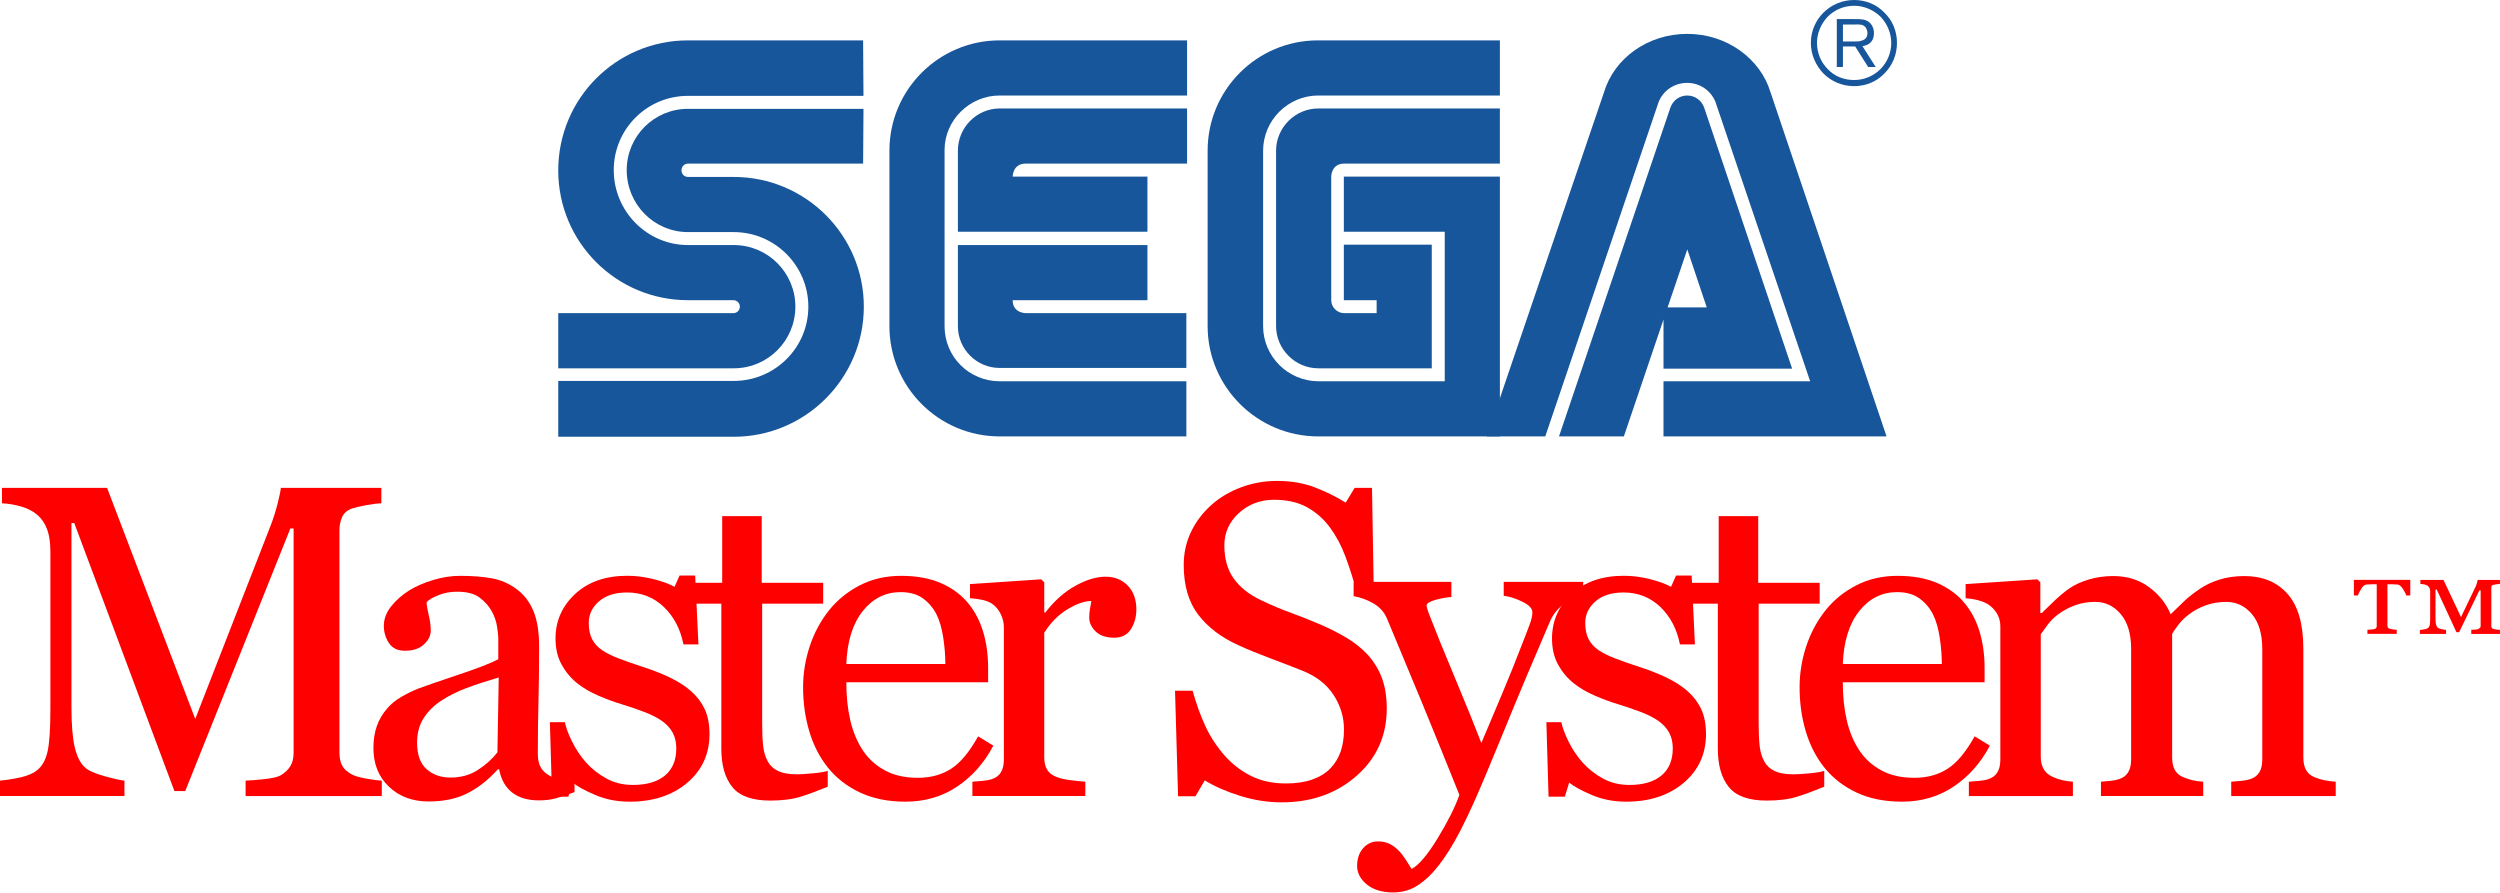
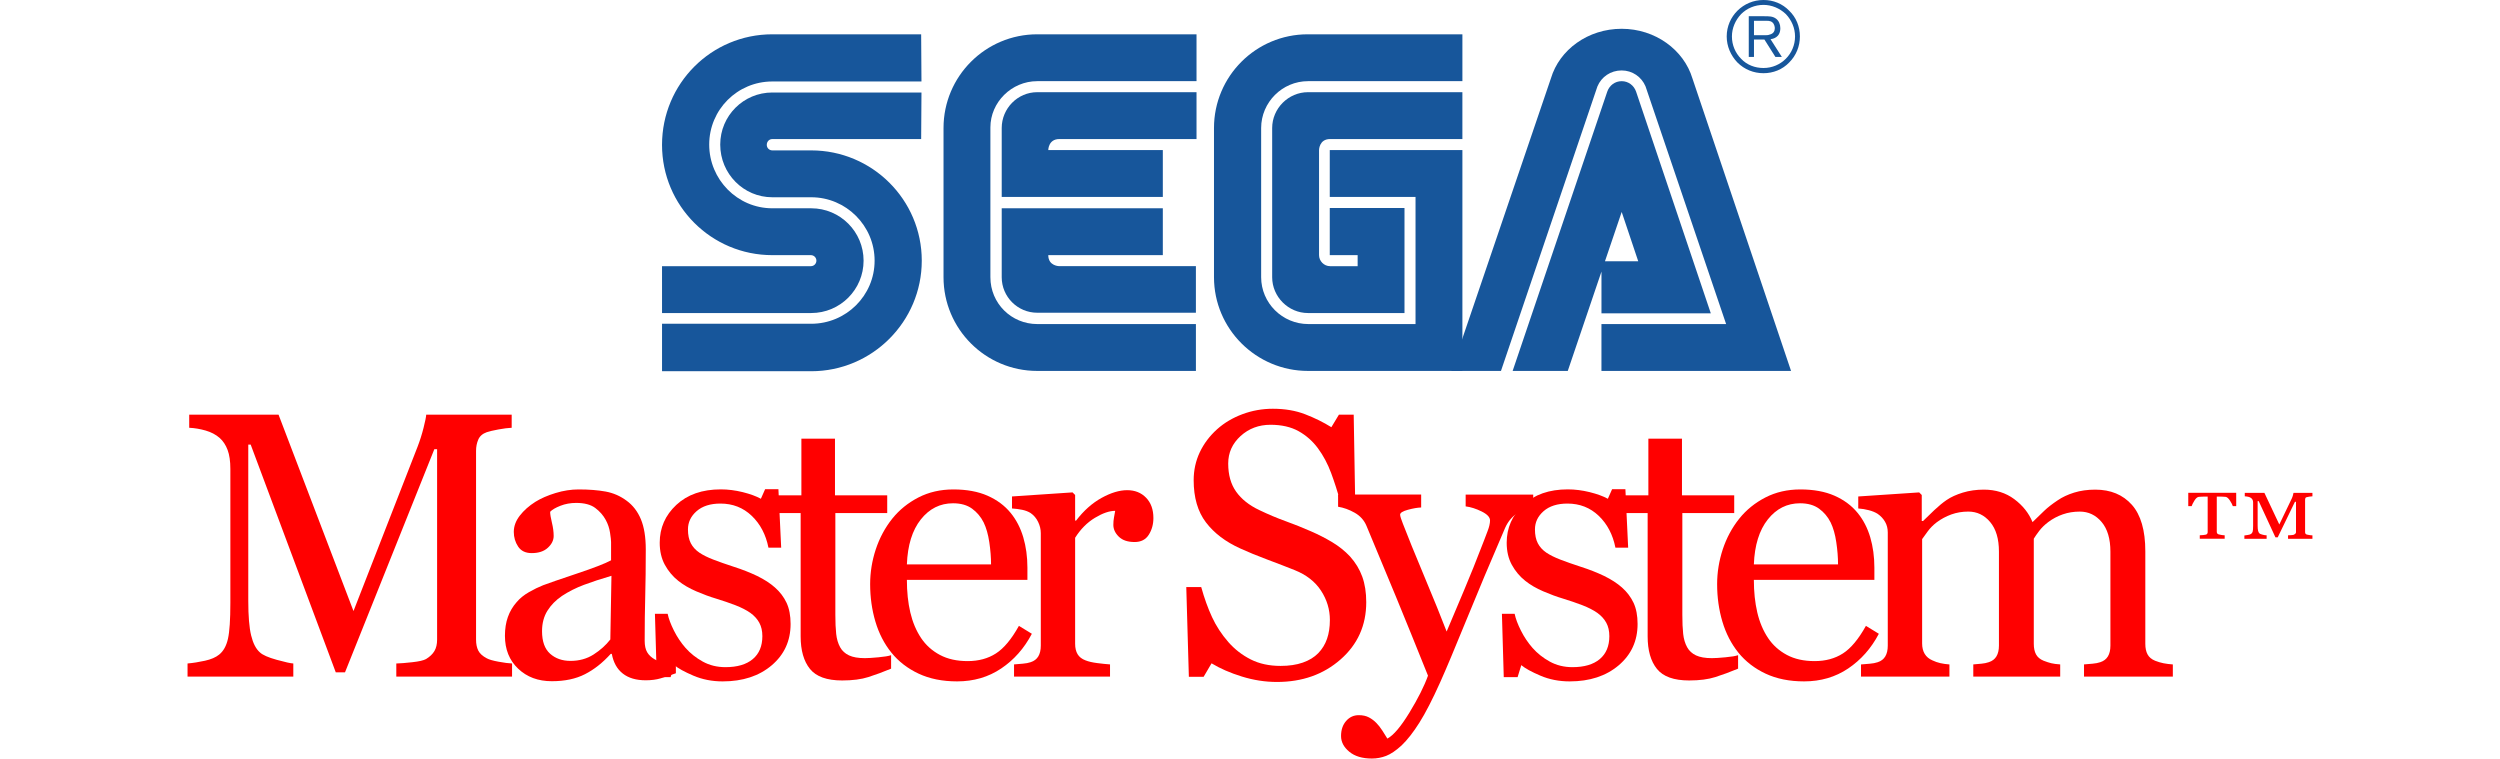
- <svg xmlns="http://www.w3.org/2000/svg" version="1.1" id="Ebene_1" x="0px" y="0px" width="566.929px" height="202.382px" viewBox="0 -0.002 566.929 202.382" enable-background="new 0 -0.002 566.929 202.382" xml:space="preserve">
+ <svg xmlns="http://www.w3.org/2000/svg" version="1.1" id="Ebene_1" x="0px" y="0px" width="667px" height="202.382px" viewBox="-50.036 0 667 202.382" enable-background="new -50.036 0 667 202.382" xml:space="preserve">
  <g>
    <path fill="#17569B" d="M126.595,99.044h39.796c16.265,0,29.501-13.238,29.501-29.5c0-16.261-13.236-29.42-29.501-29.42h-10.376   c-0.817,0-1.474-0.652-1.474-1.471c0-0.898,0.654-1.551,1.474-1.551h39.716l0.082-12.423h-39.798   c-7.683,0-13.894,6.212-13.894,13.894c0,7.764,6.209,14.056,13.894,14.056h10.376c9.316,0,16.918,7.602,16.918,16.917   c0,9.317-7.602,16.834-16.918,16.834h-39.796V99.044L126.595,99.044z" />
    <path fill="#17569B" d="M126.595,83.518h39.796c7.765,0,13.977-6.292,13.977-13.974s-6.211-13.974-13.977-13.974h-10.376   c-9.315,0-16.835-7.682-16.835-16.998c0-9.317,7.521-16.834,16.835-16.834h39.796l-0.082-12.585h-39.718   c-16.261,0-29.418,13.156-29.418,29.5c0,16.262,13.156,29.42,29.418,29.42h10.297c0.816,0,1.472,0.654,1.472,1.471   s-0.655,1.471-1.472,1.471h-39.716L126.595,83.518L126.595,83.518z" />
    <path fill="#17569B" d="M226.701,86.459c-6.862,0-12.5-5.475-12.5-12.503V33.994c0-6.7,5.639-12.339,12.5-12.339h42.495V9.153   h-42.495c-13.809,0-25.005,11.196-25.005,25.007v39.796c0,13.812,11.194,25.008,25.005,25.008h42.333V86.461L226.701,86.459   L226.701,86.459z" />
    <path fill="#17569B" d="M217.222,34.158c0-5.23,4.249-9.562,9.479-9.562h42.495V37.1h-36.609c-2.944,0-2.944,2.94-2.944,2.94   h30.563v12.504h-42.984V34.158L217.222,34.158z" />
    <path fill="#17569B" d="M226.701,83.438c-5.229,0-9.479-4.25-9.479-9.48v-18.39h42.983V68.07h-30.562   c0,2.942,2.941,2.942,2.941,2.942h36.447v12.423L226.701,83.438L226.701,83.438z" />
    <path fill="#17569B" d="M299.024,86.459c-6.946,0-12.586-5.64-12.586-12.503V34.16c0-6.866,5.642-12.505,12.506-12.505h41.188   V9.153h-41.271c-13.811,0-25.005,11.196-25.005,25.007v39.796c0,13.812,11.274,25.008,25.088,25.008h41.188v-58.92h-35.387v12.502   h22.883V86.46L299.024,86.459L299.024,86.459z" />
-     <path fill="#17569B" d="M289.378,73.956c0,5.23,4.334,9.563,9.563,9.563h25.741V55.488h-19.938v12.585h7.437v2.942h-7.353   c-1.637,0-2.943-1.387-2.943-2.942V40.042c0,0,0-2.943,2.943-2.943h35.301V24.595h-41.187c-5.229,0-9.563,4.332-9.563,9.563   L289.378,73.956L289.378,73.956z" />
-     <path fill="#17569B" d="M378.783,24.436c0.57-1.634,2.043-2.778,3.842-2.778c1.797,0,3.271,1.146,3.844,2.778l19.938,59.166   h-29.171V69.708h9.808l-4.414-13.159l-14.385,42.414h-14.709L378.783,24.436L378.783,24.436z" />
-     <path fill="#17569B" d="M410.492,86.459h-33.261v12.503h50.585L401.503,20.92c-2.291-7.6-9.891-13.239-18.881-13.239   c-8.986,0-16.586,5.558-18.877,13.239l-26.563,78.042h13.241l25.738-75.917c1.063-2.534,3.514-4.25,6.455-4.25   c2.862,0,5.316,1.716,6.377,4.25L410.492,86.459L410.492,86.459z" />
-     <path fill="#17569B" d="M420.46,19.531c2.613,0,5.066-0.982,6.863-2.862c1.879-1.878,2.855-4.33,2.855-6.945   c0-2.616-0.979-5.065-2.855-6.866c-1.797-1.878-4.25-2.86-6.863-2.86c-5.394,0-9.81,4.332-9.81,9.726   c0,2.615,1.063,5.065,2.856,6.945C415.393,18.551,417.843,19.531,420.46,19.531z M412.041,9.725c0-2.207,0.903-4.332,2.455-5.967   c1.549-1.552,3.676-2.452,5.965-2.452c2.207,0,4.332,0.898,5.969,2.452c1.553,1.635,2.451,3.759,2.451,5.967   c0,4.656-3.76,8.417-8.416,8.417c-2.289,0-4.418-0.818-5.967-2.452C412.944,14.136,412.041,12.013,412.041,9.725z" />
+     <path fill="#17569B" d="M289.378,73.956c0,5.23,4.334,9.563,9.563,9.563h25.741V55.488h-19.938v12.585h7.438v2.942h-7.354   c-1.637,0-2.943-1.387-2.943-2.942V40.042c0,0,0-2.943,2.943-2.943h35.301V24.595h-41.187c-5.229,0-9.563,4.332-9.563,9.563V73.956   L289.378,73.956z" />
+     <path fill="#17569B" d="M378.783,24.436c0.57-1.634,2.043-2.778,3.842-2.778c1.797,0,3.271,1.146,3.844,2.778l19.939,59.166   h-29.172V69.708h9.809l-4.414-13.159l-14.385,42.414h-14.709L378.783,24.436L378.783,24.436z" />
+     <path fill="#17569B" d="M410.492,86.459h-33.261v12.503h50.585L401.503,20.92c-2.291-7.6-9.892-13.239-18.881-13.239   c-8.986,0-16.586,5.558-18.877,13.239l-26.563,78.042h13.241l25.738-75.917c1.063-2.534,3.514-4.25,6.455-4.25   c2.861,0,5.315,1.716,6.377,4.25L410.492,86.459L410.492,86.459z" />
+     <path fill="#17569B" d="M420.46,19.531c2.613,0,5.066-0.982,6.863-2.862c1.879-1.878,2.854-4.33,2.854-6.945   c0-2.616-0.979-5.065-2.854-6.866c-1.797-1.878-4.25-2.86-6.863-2.86c-5.395,0-9.811,4.332-9.811,9.726   c0,2.615,1.063,5.065,2.855,6.945C415.392,18.551,417.843,19.531,420.46,19.531z M412.041,9.725c0-2.207,0.904-4.332,2.455-5.967   c1.549-1.552,3.676-2.452,5.965-2.452c2.207,0,4.332,0.898,5.969,2.452c1.555,1.635,2.451,3.759,2.451,5.967   c0,4.656-3.76,8.417-8.416,8.417c-2.289,0-4.418-0.818-5.967-2.452C412.945,14.136,412.041,12.013,412.041,9.725z" />
    <path fill="#17569B" d="M417.925,10.541v4.656h-1.391V4.329h4.01c1.467,0,2.363,0,3.268,0.653c0.734,0.572,1.145,1.472,1.145,2.535   c0,2.533-2.043,2.86-2.613,2.943l3.021,4.738h-1.717l-2.941-4.656L417.925,10.541L417.925,10.541z M417.925,9.397h2.859   c0.49,0,0.895,0,1.309-0.164c1.063-0.245,1.391-0.98,1.391-1.716c0-0.247-0.082-1.063-0.654-1.554   c-0.57-0.489-1.307-0.409-2.125-0.409h-2.779V9.397L417.925,9.397z" />
    <g id="g6708" transform="translate(-67.06981,39.50687)">
      <g id="flowRoot6696" transform="translate(0,952.3622)">
-         <path id="path6717" fill="#FF0000" d="M153.646-811.351h-30.878v-3.498c1.118-0.029,2.554-0.146,4.31-0.347     c1.758-0.194,2.963-0.472,3.621-0.838c1.019-0.62,1.767-1.333,2.241-2.142c0.477-0.805,0.713-1.813,0.713-3.029v-50.821h-0.738     l-23.836,59.54h-2.461l-22.704-60.77h-0.64v41.712c0,4.036,0.255,7.108,0.763,9.208c0.51,2.102,1.289,3.611,2.341,4.527     c0.723,0.688,2.214,1.352,4.479,1.976s3.744,0.953,4.433,0.981v3.496H67.07v-3.496c1.479-0.129,3.028-0.375,4.653-0.735     c1.625-0.361,2.88-0.901,3.768-1.625c1.15-0.915,1.938-2.33,2.364-4.236c0.429-1.899,0.64-5.088,0.64-9.554v-35.756     c0-2.067-0.245-3.757-0.738-5.069c-0.491-1.312-1.198-2.379-2.117-3.201c-1.018-0.887-2.265-1.542-3.743-1.972     c-1.478-0.424-2.938-0.668-4.382-0.738v-3.495h23.836l19.993,52.399l17.091-43.831c0.623-1.604,1.157-3.288,1.601-5.048     c0.443-1.757,0.683-2.932,0.714-3.521h22.801v3.496c-0.919,0.034-2.094,0.183-3.521,0.444c-1.428,0.266-2.471,0.512-3.127,0.737     c-1.115,0.393-1.872,1.055-2.267,1.972c-0.395,0.919-0.591,1.919-0.591,3.003v50.379c0,1.15,0.196,2.117,0.591,2.906     c0.395,0.785,1.149,1.479,2.267,2.064c0.592,0.334,1.643,0.637,3.153,0.914c1.509,0.275,2.708,0.437,3.594,0.465v3.5h-0.004     V-811.351z" />
-         <path id="path6719" fill="#FF0000" d="M197.354-812.24c-1.542,0.563-2.895,1.01-4.062,1.356     c-1.167,0.345-2.487,0.516-3.965,0.516c-2.563,0-4.604-0.596-6.132-1.796c-1.526-1.197-2.503-2.943-2.93-5.244h-0.296     c-2.134,2.361-4.424,4.172-6.871,5.416c-2.446,1.252-5.393,1.871-8.84,1.871c-3.645,0-6.64-1.109-8.987-3.35     c-2.348-2.229-3.52-5.151-3.52-8.765c0-1.872,0.262-3.549,0.788-5.024c0.526-1.479,1.314-2.807,2.363-3.988     c0.822-0.98,1.905-1.857,3.25-2.634c1.348-0.769,2.61-1.382,3.792-1.847c1.48-0.557,4.475-1.593,8.988-3.104     c4.515-1.505,7.559-2.687,9.135-3.544v-4.874c0-0.427-0.089-1.248-0.271-2.462c-0.182-1.214-0.566-2.365-1.158-3.449     c-0.657-1.21-1.583-2.271-2.783-3.175c-1.197-0.9-2.896-1.354-5.096-1.354c-1.512,0-2.914,0.255-4.211,0.762     c-1.297,0.514-2.208,1.044-2.732,1.602c0,0.66,0.156,1.625,0.468,2.905c0.313,1.278,0.468,2.462,0.468,3.545     c0,1.15-0.518,2.2-1.553,3.15c-1.033,0.959-2.47,1.428-4.308,1.428c-1.641,0-2.848-0.578-3.621-1.747     c-0.77-1.161-1.156-2.468-1.156-3.915c0-1.509,0.533-2.955,1.601-4.335c1.067-1.378,2.454-2.608,4.163-3.691     c1.478-0.915,3.267-1.701,5.367-2.34c2.103-0.642,4.153-0.961,6.156-0.961c2.758,0,5.161,0.19,7.215,0.565     c2.053,0.381,3.915,1.191,5.59,2.439c1.673,1.217,2.946,2.866,3.816,4.948c0.87,2.088,1.305,4.77,1.305,8.053     c0,4.695-0.051,8.857-0.147,12.482c-0.1,3.63-0.146,7.595-0.146,11.896c0,1.279,0.221,2.3,0.664,3.056     c0.443,0.758,1.125,1.396,2.045,1.918c0.492,0.298,1.271,0.461,2.34,0.492c1.066,0.034,2.157,0.053,3.273,0.053v3.146H197.354z      M180.168-838.243c-2.792,0.823-5.236,1.623-7.338,2.413c-2.103,0.787-4.055,1.771-5.859,2.955     c-1.643,1.117-2.939,2.438-3.893,3.962c-0.949,1.526-1.428,3.347-1.428,5.442c0,2.729,0.714,4.728,2.143,6.009     c1.429,1.278,3.24,1.921,5.441,1.921c2.331,0,4.383-0.568,6.156-1.7c1.772-1.134,3.268-2.466,4.481-4.015L180.168-838.243z" />
-         <path id="path6721" fill="#FF0000" d="M223.777-835.139c1.346,1.182,2.381,2.546,3.104,4.084     c0.723,1.547,1.083,3.435,1.083,5.664c0,4.502-1.685,8.177-5.046,11.033c-3.366,2.854-7.727,4.285-13.076,4.285     c-2.825,0-5.427-0.512-7.807-1.529c-2.382-1.017-4.081-1.95-5.098-2.807l-0.984,3.202h-3.693l-0.492-16.896h3.397     c0.263,1.279,0.82,2.778,1.674,4.479c0.854,1.708,1.888,3.249,3.104,4.629c1.28,1.448,2.814,2.66,4.604,3.646     c1.789,0.982,3.801,1.48,6.033,1.48c3.151,0,5.582-0.715,7.29-2.146c1.706-1.426,2.562-3.471,2.562-6.133     c0-1.379-0.27-2.563-0.813-3.566c-0.542-1-1.339-1.876-2.389-2.637c-1.083-0.756-2.413-1.433-3.989-2.043     c-1.576-0.606-3.332-1.207-5.27-1.799c-1.545-0.459-3.259-1.088-5.146-1.896c-1.889-0.806-3.505-1.752-4.852-2.833     c-1.444-1.146-2.626-2.563-3.546-4.235c-0.919-1.673-1.38-3.644-1.38-5.909c0-3.973,1.479-7.336,4.433-10.097     c2.956-2.758,6.912-4.138,11.87-4.138c1.901,0,3.849,0.246,5.836,0.735c1.984,0.497,3.602,1.085,4.851,1.773l1.133-2.56h3.545     l0.738,15.608h-3.397c-0.689-3.479-2.176-6.309-4.458-8.496c-2.283-2.181-5.065-3.273-8.35-3.273     c-2.69,0-4.811,0.676-6.353,2.021c-1.543,1.351-2.314,2.975-2.314,4.876c0,1.479,0.253,2.709,0.763,3.693     c0.51,0.986,1.271,1.82,2.291,2.513c0.983,0.659,2.223,1.275,3.718,1.847c1.494,0.574,3.34,1.228,5.542,1.945     c2.167,0.688,4.211,1.497,6.131,2.412C220.946-837.273,222.528-836.252,223.777-835.139z" />
-         <path id="path6723" fill="#FF0000" d="M254.78-813.473c-2.135,0.889-4.153,1.637-6.058,2.242c-1.904,0.61-4.236,0.91-6.993,0.91     c-4.072,0-6.937-1.021-8.594-3.076c-1.659-2.051-2.488-4.951-2.488-8.69v-32.896h-8.767v-4.73h8.964v-15.118h8.963v15.118h13.937     v4.73h-13.838v27.133c0,2.039,0.073,3.738,0.222,5.101c0.147,1.362,0.5,2.558,1.058,3.569c0.525,0.953,1.314,1.676,2.364,2.166     c1.05,0.492,2.462,0.738,4.234,0.738c0.82,0,2.026-0.074,3.621-0.226c1.593-0.146,2.716-0.332,3.374-0.565L254.78-813.473     L254.78-813.473z" />
-         <path id="path6725" fill="#FF0000" d="M292.331-822.777c-2.035,3.875-4.76,6.961-8.175,9.258     c-3.414,2.299-7.338,3.444-11.77,3.444c-3.906,0-7.329-0.688-10.27-2.067c-2.937-1.377-5.358-3.252-7.264-5.613     c-1.903-2.362-3.324-5.119-4.26-8.271c-0.937-3.154-1.403-6.479-1.403-9.996c0-3.151,0.501-6.246,1.502-9.285     c1.002-3.032,2.471-5.768,4.408-8.198c1.872-2.327,4.194-4.209,6.968-5.64c2.775-1.429,5.887-2.142,9.334-2.142     c3.545,0,6.582,0.562,9.109,1.674c2.529,1.118,4.58,2.644,6.156,4.578c1.511,1.844,2.635,4.012,3.374,6.504     c0.737,2.494,1.108,5.205,1.108,8.123v3.251h-32.157c0,3.188,0.303,6.076,0.909,8.67c0.609,2.595,1.568,4.875,2.882,6.847     c1.278,1.905,2.953,3.406,5.022,4.506c2.067,1.104,4.53,1.646,7.387,1.646c2.922,0,5.441-0.68,7.559-2.047     c2.12-1.354,4.163-3.813,6.132-7.357L292.331-822.777z M281.447-841.294c0-1.839-0.155-3.808-0.467-5.909     c-0.313-2.102-0.813-3.857-1.502-5.271c-0.754-1.507-1.789-2.734-3.104-3.693c-1.312-0.949-3.005-1.427-5.071-1.427     c-3.449,0-6.313,1.436-8.595,4.311c-2.28,2.873-3.52,6.868-3.717,11.988L281.447-841.294L281.447-841.294z" />
-         <path id="path6727" fill="#FF0000" d="M324.761-853.657c0,1.673-0.411,3.16-1.23,4.457c-0.82,1.3-2.083,1.944-3.79,1.944     c-1.841,0-3.243-0.477-4.214-1.43c-0.967-0.949-1.452-2.001-1.452-3.149c0-0.723,0.057-1.379,0.172-1.971     c0.114-0.594,0.221-1.185,0.319-1.773c-1.542,0-3.35,0.623-5.417,1.871c-2.068,1.25-3.824,3.021-5.271,5.317v28.268     c0,1.154,0.224,2.088,0.666,2.811c0.442,0.725,1.141,1.265,2.092,1.625c0.822,0.33,1.881,0.574,3.176,0.734     c1.299,0.17,2.422,0.281,3.376,0.348v3.25h-25.61v-3.25c0.756-0.065,1.536-0.127,2.339-0.195     c0.805-0.063,1.502-0.194,2.094-0.397c0.918-0.295,1.601-0.812,2.043-1.549c0.443-0.738,0.664-1.699,0.664-2.879v-29.992     c0-1.017-0.238-2.021-0.713-3.004c-0.476-0.986-1.143-1.772-1.996-2.364c-0.622-0.396-1.359-0.678-2.215-0.862     c-0.854-0.177-1.773-0.3-2.758-0.367v-3.202l16.152-1.084l0.689,0.689v6.846h0.246c2.038-2.661,4.304-4.679,6.797-6.057     c2.496-1.381,4.777-2.069,6.845-2.069c2.069,0,3.752,0.675,5.049,2.021C324.114-857.726,324.761-855.922,324.761-853.657     L324.761-853.657z" />
-         <path id="path6729" fill="#FF0000" d="M377.213-843.412c1.476,1.646,2.565,3.441,3.271,5.395     c0.709,1.955,1.063,4.229,1.063,6.819c0,6.177-2.286,11.267-6.848,15.269c-4.563,4.008-10.226,6.006-16.989,6.006     c-3.12,0-6.236-0.479-9.356-1.45c-3.119-0.966-5.812-2.144-8.077-3.521l-2.117,3.597h-3.938l-0.689-23.935h3.988     c0.821,2.953,1.782,5.625,2.882,8.002c1.102,2.385,2.554,4.604,4.359,6.674c1.707,1.939,3.701,3.48,5.981,4.629     c2.283,1.151,4.934,1.723,7.951,1.723c2.267,0,4.242-0.294,5.936-0.886c1.691-0.593,3.064-1.433,4.112-2.513     c1.05-1.084,1.827-2.354,2.34-3.815c0.511-1.458,0.765-3.144,0.765-5.05c0-2.784-0.787-5.392-2.361-7.807     c-1.575-2.414-3.922-4.242-7.045-5.49c-2.135-0.854-4.58-1.799-7.338-2.832c-2.756-1.033-5.138-2.01-7.14-2.933     c-3.938-1.771-7.002-4.094-9.186-6.968c-2.184-2.871-3.273-6.626-3.273-11.256c0-2.655,0.542-5.135,1.624-7.436     c1.084-2.296,2.625-4.352,4.629-6.156c1.904-1.704,4.154-3.045,6.747-4.014c2.593-0.968,5.304-1.452,8.125-1.452     c3.218,0,6.099,0.49,8.644,1.479c2.543,0.982,4.869,2.136,6.967,3.443l2.021-3.349h3.94l0.396,23.195h-3.988     c-0.719-2.659-1.533-5.199-2.438-7.636c-0.901-2.427-2.073-4.629-3.521-6.598c-1.41-1.901-3.135-3.426-5.168-4.559     c-2.037-1.13-4.533-1.699-7.485-1.699c-3.117,0-5.778,1.005-7.979,3.003c-2.2,2.008-3.3,4.452-3.3,7.338     c0,3.023,0.705,5.525,2.118,7.512c1.411,1.987,3.465,3.619,6.155,4.898c2.397,1.15,4.751,2.142,7.063,2.976     c2.315,0.84,4.557,1.737,6.723,2.687c1.973,0.854,3.865,1.823,5.688,2.908C374.28-846.12,375.864-844.857,377.213-843.412     L377.213-843.412z" />
-         <path id="path6731" fill="#FF0000" d="M374.825-795.494c0-1.641,0.447-2.979,1.354-4.016c0.9-1.035,2.023-1.551,3.373-1.551     c1.049,0,1.951,0.192,2.709,0.592c0.754,0.396,1.428,0.906,2.02,1.524c0.492,0.49,1.021,1.167,1.576,2.019     c0.559,0.857,1.002,1.564,1.328,2.119c1.645-0.887,3.604-3.203,5.889-6.942c2.277-3.745,3.936-7.022,4.947-9.853     c-3.123-7.778-5.941-14.737-8.471-20.881c-2.529-6.139-5.172-12.49-7.928-19.061c-0.623-1.506-1.676-2.685-3.152-3.522     c-1.477-0.838-2.955-1.369-4.434-1.602v-3.25H396.2v3.447c-0.988,0.034-2.168,0.241-3.547,0.615     c-1.379,0.38-2.068,0.813-2.068,1.305c0,0.196,0.073,0.527,0.223,0.985c0.147,0.461,0.317,0.938,0.519,1.427     c1.247,3.251,3.147,7.941,5.712,14.062c2.564,6.128,4.548,11.023,5.958,14.702c1.479-3.515,3.015-7.147,4.604-10.907     c1.594-3.76,3.379-8.199,5.346-13.322c0.23-0.621,0.563-1.481,0.982-2.583c0.426-1.101,0.643-2.045,0.643-2.832     c0-0.852-0.744-1.65-2.24-2.39c-1.496-0.736-2.913-1.19-4.262-1.356v-3.151h18.025v3.057c-0.986,0.167-2.287,0.731-3.892,1.697     c-1.61,0.972-2.81,2.341-3.597,4.112c-3.908,9.063-7.385,17.319-10.416,24.772c-3.039,7.454-5.344,12.937-6.918,16.446     c-2.07,4.603-3.916,8.185-5.541,10.763c-1.625,2.58-3.213,4.604-4.754,6.08c-1.512,1.381-2.881,2.311-4.109,2.785     s-2.508,0.714-3.813,0.714c-2.563,0-4.574-0.606-6.035-1.819C375.554-792.519,374.825-793.919,374.825-795.494L374.825-795.494z" />
-         <path id="path6733" fill="#FF0000" d="M449.757-835.139c1.342,1.182,2.379,2.546,3.102,4.084     c0.723,1.547,1.082,3.435,1.082,5.664c0,4.502-1.684,8.177-5.045,11.033c-3.369,2.854-7.726,4.285-13.078,4.285     c-2.82,0-5.428-0.512-7.803-1.529c-2.384-1.017-4.082-1.95-5.1-2.807l-0.986,3.202h-3.693l-0.491-16.896h3.397     c0.26,1.279,0.817,2.778,1.676,4.479c0.854,1.708,1.886,3.249,3.104,4.629c1.278,1.448,2.812,2.66,4.604,3.646     c1.787,0.982,3.798,1.48,6.031,1.48c3.15,0,5.582-0.715,7.289-2.146c1.703-1.426,2.561-3.471,2.561-6.133     c0-1.379-0.271-2.563-0.813-3.566c-0.543-1-1.34-1.876-2.392-2.637c-1.08-0.756-2.411-1.433-3.985-2.043     c-1.576-0.606-3.334-1.207-5.272-1.799c-1.546-0.459-3.261-1.088-5.146-1.896c-1.892-0.806-3.504-1.752-4.851-2.833     c-1.442-1.146-2.629-2.563-3.548-4.235c-0.922-1.673-1.379-3.644-1.379-5.909c0-3.973,1.48-7.336,4.436-10.097     c2.956-2.758,6.906-4.138,11.867-4.138c1.902,0,3.852,0.246,5.834,0.735c1.984,0.497,3.605,1.085,4.854,1.773l1.135-2.56h3.543     l0.738,15.608h-3.397c-0.688-3.479-2.177-6.309-4.452-8.496c-2.287-2.181-5.064-3.273-8.352-3.273     c-2.692,0-4.813,0.676-6.354,2.021c-1.544,1.351-2.313,2.975-2.313,4.876c0,1.479,0.252,2.709,0.763,3.693     c0.51,0.986,1.272,1.82,2.29,2.513c0.986,0.659,2.229,1.275,3.722,1.847c1.488,0.574,3.339,1.228,5.539,1.945     c2.171,0.688,4.212,1.497,6.134,2.412C446.922-837.273,448.507-836.252,449.757-835.139L449.757-835.139z" />
-         <path id="path6735" fill="#FF0000" d="M480.756-813.473c-2.132,0.889-4.151,1.637-6.06,2.242c-1.901,0.61-4.23,0.91-6.989,0.91     c-4.071,0-6.937-1.021-8.595-3.076c-1.658-2.051-2.487-4.951-2.487-8.69v-32.896h-8.765v-4.73h8.959v-15.118h8.966v15.118h13.937     v4.73h-13.84v27.133c0,2.039,0.075,3.738,0.223,5.101s0.502,2.558,1.064,3.569c0.521,0.953,1.313,1.676,2.357,2.166     c1.051,0.492,2.463,0.738,4.234,0.738c0.821,0,2.027-0.074,3.62-0.226c1.593-0.146,2.718-0.332,3.374-0.565L480.756-813.473     L480.756-813.473z" />
-         <path id="path6737" fill="#FF0000" d="M518.308-822.777c-2.033,3.875-4.76,6.961-8.176,9.258     c-3.414,2.299-7.338,3.444-11.771,3.444c-3.898,0-7.326-0.688-10.266-2.067c-2.938-1.377-5.357-3.252-7.268-5.613     c-1.9-2.362-3.324-5.119-4.26-8.271c-0.938-3.154-1.401-6.479-1.401-9.996c0-3.151,0.504-6.246,1.501-9.285     c1.001-3.032,2.473-5.768,4.408-8.198c1.869-2.327,4.193-4.209,6.968-5.64c2.772-1.429,5.886-2.142,9.329-2.142     c3.549,0,6.584,0.562,9.111,1.674c2.529,1.118,4.58,2.644,6.156,4.578c1.512,1.844,2.635,4.012,3.375,6.504     c0.734,2.494,1.104,5.205,1.104,8.123v3.251h-32.154c0,3.188,0.305,6.076,0.91,8.67c0.604,2.595,1.564,4.875,2.883,6.847     c1.275,1.905,2.957,3.406,5.02,4.506c2.066,1.104,4.527,1.646,7.389,1.646c2.924,0,5.439-0.68,7.561-2.047     c2.117-1.354,4.162-3.813,6.135-7.357L518.308-822.777z M507.423-841.294c0-1.839-0.154-3.808-0.467-5.909     c-0.309-2.102-0.813-3.857-1.502-5.271c-0.752-1.507-1.785-2.734-3.102-3.693c-1.316-0.949-3.006-1.427-5.074-1.427     c-3.445,0-6.313,1.436-8.594,4.311c-2.279,2.873-3.521,6.868-3.718,11.988L507.423-841.294L507.423-841.294z" />
-         <path id="path6739" fill="#FF0000" d="M596.737-811.351h-23.689v-3.254c0.756-0.063,1.52-0.127,2.291-0.193     c0.77-0.064,1.449-0.196,2.041-0.396c0.918-0.297,1.602-0.813,2.045-1.551c0.445-0.736,0.666-1.7,0.666-2.879v-25.068     c0-3.412-0.781-6.048-2.342-7.903c-1.561-1.854-3.502-2.782-5.832-2.782c-1.609,0-3.121,0.243-4.531,0.736     c-1.412,0.491-2.709,1.18-3.889,2.068c-0.957,0.726-1.752,1.501-2.395,2.339c-0.639,0.838-1.123,1.538-1.453,2.092v28.021     c0,1.154,0.199,2.096,0.594,2.834c0.396,0.736,1.064,1.307,2.02,1.699c0.756,0.296,1.438,0.518,2.045,0.665     c0.605,0.146,1.402,0.256,2.387,0.319v3.25h-23.189v-3.25c0.756-0.063,1.479-0.129,2.188-0.195     c0.703-0.063,1.355-0.195,1.941-0.398c0.922-0.295,1.602-0.813,2.045-1.55c0.445-0.737,0.67-1.698,0.67-2.882v-25.066     c0-3.412-0.783-6.047-2.346-7.903c-1.557-1.854-3.504-2.783-5.83-2.783c-1.609,0-3.123,0.256-4.533,0.766     c-1.412,0.515-2.709,1.208-3.891,2.094c-0.951,0.724-1.756,1.536-2.412,2.437c-0.656,0.908-1.148,1.586-1.48,2.044v27.825     c0,1.117,0.232,2.055,0.691,2.807c0.459,0.76,1.146,1.331,2.063,1.727c0.689,0.33,1.398,0.572,2.117,0.735     c0.729,0.167,1.527,0.281,2.414,0.347v3.252H513.55v-3.252c0.756-0.063,1.535-0.127,2.344-0.195     c0.801-0.061,1.496-0.194,2.092-0.396c0.918-0.295,1.602-0.813,2.041-1.552c0.443-0.735,0.664-1.696,0.664-2.88v-30.188     c0-1.048-0.232-1.994-0.713-2.83c-0.477-0.84-1.141-1.555-1.992-2.146c-0.625-0.396-1.395-0.715-2.313-0.959     c-0.92-0.248-1.871-0.399-2.857-0.471v-3.199l16.254-1.083l0.688,0.688v6.943h0.346c0.82-0.816,1.822-1.79,3.004-2.906     c1.186-1.111,2.283-2.021,3.301-2.707c1.148-0.786,2.588-1.441,4.314-1.971c1.721-0.521,3.586-0.788,5.588-0.788     c3.15,0,5.857,0.847,8.125,2.535c2.27,1.693,3.895,3.737,4.875,6.133c1.184-1.146,2.227-2.156,3.129-3.028     c0.902-0.868,2.094-1.796,3.57-2.782c1.25-0.854,2.715-1.543,4.408-2.069c1.688-0.521,3.566-0.788,5.639-0.788     c4.104,0,7.354,1.352,9.754,4.037c2.393,2.694,3.592,6.834,3.592,12.415v24.671c0,1.151,0.195,2.092,0.596,2.832     c0.395,0.735,1.064,1.31,2.02,1.698c0.756,0.296,1.5,0.518,2.238,0.667c0.74,0.145,1.566,0.254,2.488,0.317v3.252h-0.006     V-811.351z" />
+         <path id="path6717" fill="#FF0000" d="M153.646-811.351h-30.878v-3.498c1.118-0.028,2.554-0.146,4.31-0.347     c1.758-0.194,2.963-0.473,3.621-0.838c1.02-0.621,1.767-1.334,2.241-2.143c0.477-0.805,0.713-1.813,0.713-3.029v-50.82h-0.738     l-23.836,59.539h-2.461l-22.704-60.77h-0.64v41.713c0,4.035,0.255,7.107,0.763,9.207c0.51,2.102,1.289,3.611,2.341,4.527     c0.723,0.688,2.214,1.352,4.479,1.977c2.265,0.623,3.744,0.953,4.433,0.98v3.496H67.07v-3.496     c1.479-0.129,3.028-0.375,4.653-0.734c1.625-0.361,2.88-0.902,3.768-1.625c1.15-0.916,1.938-2.33,2.364-4.236     c0.429-1.899,0.64-5.088,0.64-9.555v-35.756c0-2.066-0.245-3.757-0.738-5.068c-0.491-1.313-1.198-2.379-2.117-3.201     c-1.018-0.887-2.265-1.543-3.743-1.973c-1.478-0.424-2.938-0.668-4.382-0.738v-3.494h23.836l19.993,52.398l17.091-43.83     c0.623-1.604,1.157-3.289,1.601-5.049c0.443-1.757,0.683-2.932,0.714-3.521h22.801v3.495c-0.919,0.035-2.094,0.184-3.521,0.445     c-1.428,0.266-2.471,0.512-3.127,0.736c-1.115,0.393-1.872,1.055-2.267,1.973c-0.396,0.918-0.591,1.918-0.591,3.002v50.379     c0,1.15,0.196,2.117,0.591,2.906c0.395,0.785,1.149,1.479,2.267,2.064c0.592,0.334,1.643,0.637,3.153,0.914     c1.509,0.275,2.708,0.438,3.594,0.465v3.5h-0.004V-811.351z" />
+         <path id="path6719" fill="#FF0000" d="M197.354-812.241c-1.542,0.563-2.895,1.011-4.062,1.357     c-1.167,0.344-2.487,0.516-3.965,0.516c-2.563,0-4.604-0.596-6.132-1.797c-1.526-1.197-2.503-2.942-2.93-5.244h-0.296     c-2.134,2.361-4.424,4.172-6.871,5.416c-2.446,1.252-5.393,1.871-8.84,1.871c-3.645,0-6.64-1.108-8.987-3.35     c-2.348-2.229-3.52-5.15-3.52-8.766c0-1.871,0.262-3.549,0.788-5.023c0.526-1.479,1.314-2.807,2.363-3.988     c0.822-0.979,1.905-1.856,3.25-2.633c1.348-0.77,2.61-1.383,3.792-1.848c1.48-0.557,4.475-1.594,8.988-3.104     c4.515-1.506,7.559-2.688,9.135-3.545v-4.873c0-0.428-0.089-1.248-0.271-2.463c-0.182-1.213-0.566-2.365-1.158-3.449     c-0.657-1.209-1.583-2.271-2.783-3.174c-1.197-0.9-2.896-1.354-5.096-1.354c-1.512,0-2.914,0.255-4.211,0.763     c-1.297,0.514-2.208,1.043-2.732,1.602c0,0.66,0.156,1.625,0.468,2.904c0.313,1.278,0.468,2.463,0.468,3.545     c0,1.15-0.518,2.201-1.553,3.15c-1.033,0.959-2.47,1.428-4.308,1.428c-1.641,0-2.848-0.578-3.621-1.746     c-0.77-1.162-1.156-2.469-1.156-3.916c0-1.508,0.533-2.955,1.601-4.334c1.067-1.379,2.454-2.608,4.163-3.691     c1.478-0.915,3.267-1.701,5.367-2.34c2.103-0.643,4.153-0.961,6.156-0.961c2.758,0,5.161,0.189,7.215,0.564     c2.053,0.381,3.915,1.191,5.59,2.439c1.673,1.217,2.946,2.865,3.816,4.947c0.87,2.088,1.305,4.771,1.305,8.053     c0,4.695-0.051,8.857-0.147,12.482c-0.1,3.631-0.146,7.596-0.146,11.896c0,1.279,0.221,2.3,0.664,3.056     c0.443,0.759,1.125,1.396,2.045,1.919c0.492,0.297,1.271,0.461,2.34,0.491c1.066,0.034,2.157,0.054,3.273,0.054v3.146     L197.354-812.241L197.354-812.241z M180.168-838.243c-2.792,0.822-5.236,1.623-7.338,2.412c-2.103,0.787-4.055,1.771-5.859,2.955     c-1.643,1.117-2.939,2.438-3.893,3.963c-0.949,1.525-1.428,3.347-1.428,5.441c0,2.729,0.714,4.729,2.143,6.01     c1.429,1.277,3.24,1.92,5.441,1.92c2.331,0,4.383-0.567,6.156-1.699c1.772-1.135,3.268-2.467,4.481-4.016L180.168-838.243z" />
+         <path id="path6721" fill="#FF0000" d="M223.777-835.139c1.346,1.182,2.381,2.547,3.104,4.084     c0.723,1.547,1.083,3.436,1.083,5.664c0,4.502-1.685,8.178-5.046,11.033c-3.366,2.854-7.727,4.285-13.076,4.285     c-2.825,0-5.427-0.512-7.807-1.529c-2.382-1.018-4.081-1.95-5.098-2.807l-0.984,3.201h-3.693l-0.492-16.896h3.397     c0.263,1.278,0.82,2.778,1.674,4.479c0.854,1.707,1.888,3.248,3.104,4.629c1.28,1.447,2.814,2.66,4.604,3.646     c1.789,0.981,3.801,1.479,6.033,1.479c3.151,0,5.582-0.715,7.29-2.146c1.706-1.426,2.562-3.471,2.562-6.133     c0-1.379-0.27-2.563-0.813-3.565c-0.542-1-1.339-1.877-2.389-2.638c-1.083-0.756-2.413-1.433-3.989-2.043     c-1.576-0.606-3.332-1.207-5.27-1.799c-1.545-0.459-3.259-1.089-5.146-1.896c-1.889-0.807-3.505-1.752-4.852-2.834     c-1.444-1.146-2.626-2.563-3.546-4.234c-0.919-1.674-1.38-3.645-1.38-5.909c0-3.974,1.479-7.336,4.433-10.097     c2.956-2.758,6.912-4.139,11.87-4.139c1.901,0,3.849,0.246,5.836,0.735c1.984,0.497,3.602,1.085,4.851,1.772l1.133-2.56h3.545     l0.738,15.608h-3.397c-0.689-3.479-2.176-6.31-4.458-8.496c-2.283-2.182-5.065-3.273-8.35-3.273c-2.69,0-4.811,0.676-6.353,2.021     c-1.543,1.351-2.314,2.975-2.314,4.875c0,1.479,0.253,2.709,0.763,3.693c0.51,0.986,1.271,1.82,2.291,2.514     c0.983,0.658,2.223,1.274,3.718,1.847c1.494,0.573,3.34,1.228,5.542,1.944c2.167,0.688,4.211,1.498,6.131,2.412     C220.946-837.273,222.528-836.252,223.777-835.139z" />
+         <path id="path6723" fill="#FF0000" d="M254.78-813.473c-2.135,0.889-4.153,1.637-6.058,2.242c-1.904,0.609-4.236,0.91-6.993,0.91     c-4.072,0-6.937-1.021-8.594-3.076c-1.659-2.051-2.488-4.951-2.488-8.689v-32.896h-8.767v-4.73h8.964v-15.117h8.963v15.117     h13.937v4.73h-13.838v27.133c0,2.039,0.073,3.738,0.222,5.102c0.147,1.361,0.5,2.558,1.058,3.568     c0.525,0.953,1.314,1.676,2.364,2.166c1.05,0.492,2.462,0.738,4.234,0.738c0.82,0,2.026-0.074,3.621-0.227     c1.593-0.146,2.716-0.332,3.374-0.564L254.78-813.473L254.78-813.473z" />
+         <path id="path6725" fill="#FF0000" d="M292.331-822.777c-2.035,3.875-4.76,6.961-8.175,9.258     c-3.414,2.299-7.338,3.444-11.77,3.444c-3.906,0-7.329-0.688-10.27-2.067c-2.937-1.377-5.358-3.252-7.264-5.612     c-1.903-2.363-3.324-5.119-4.26-8.271c-0.938-3.154-1.403-6.479-1.403-9.996c0-3.15,0.501-6.246,1.502-9.285     c1.002-3.031,2.471-5.768,4.408-8.197c1.872-2.328,4.194-4.209,6.968-5.641c2.775-1.43,5.887-2.143,9.334-2.143     c3.545,0,6.582,0.563,9.109,1.674c2.529,1.119,4.58,2.645,6.156,4.578c1.511,1.845,2.635,4.013,3.374,6.504     c0.737,2.494,1.108,5.205,1.108,8.123v3.252h-32.157c0,3.188,0.303,6.076,0.909,8.67c0.609,2.595,1.568,4.875,2.882,6.847     c1.278,1.905,2.953,3.406,5.022,4.506c2.067,1.104,4.53,1.646,7.387,1.646c2.922,0,5.441-0.68,7.559-2.047     c2.12-1.354,4.163-3.813,6.132-7.356L292.331-822.777z M281.447-841.293c0-1.84-0.155-3.809-0.467-5.91     c-0.313-2.102-0.813-3.856-1.502-5.271c-0.754-1.507-1.789-2.733-3.104-3.692c-1.312-0.949-3.005-1.428-5.071-1.428     c-3.449,0-6.313,1.436-8.595,4.311c-2.28,2.873-3.52,6.869-3.717,11.988L281.447-841.293L281.447-841.293z" />
+         <path id="path6727" fill="#FF0000" d="M324.761-853.657c0,1.673-0.411,3.16-1.23,4.457c-0.82,1.3-2.083,1.943-3.79,1.943     c-1.841,0-3.243-0.477-4.214-1.43c-0.967-0.949-1.452-2.001-1.452-3.148c0-0.724,0.057-1.379,0.172-1.972     c0.114-0.594,0.221-1.185,0.319-1.772c-1.542,0-3.35,0.623-5.417,1.871c-2.068,1.25-3.824,3.021-5.271,5.316v28.268     c0,1.154,0.224,2.088,0.666,2.812c0.442,0.726,1.141,1.265,2.092,1.625c0.822,0.33,1.881,0.573,3.176,0.733     c1.299,0.17,2.422,0.281,3.376,0.349v3.25h-25.61v-3.25c0.756-0.065,1.536-0.127,2.339-0.195     c0.805-0.063,1.502-0.194,2.094-0.397c0.918-0.295,1.601-0.812,2.043-1.549c0.443-0.737,0.664-1.699,0.664-2.879v-29.992     c0-1.017-0.238-2.021-0.713-3.004c-0.476-0.986-1.143-1.771-1.996-2.363c-0.622-0.396-1.359-0.678-2.215-0.862     c-0.854-0.177-1.773-0.3-2.758-0.367v-3.202l16.152-1.084l0.689,0.689v6.846h0.246c2.038-2.66,4.304-4.679,6.797-6.057     c2.496-1.381,4.777-2.069,6.845-2.069c2.069,0,3.752,0.675,5.049,2.021C324.114-857.726,324.761-855.922,324.761-853.657     L324.761-853.657z" />
+         <path id="path6729" fill="#FF0000" d="M377.213-843.413c1.476,1.646,2.565,3.441,3.271,5.396     c0.709,1.955,1.063,4.229,1.063,6.819c0,6.177-2.286,11.267-6.849,15.269c-4.563,4.009-10.225,6.007-16.988,6.007     c-3.12,0-6.236-0.48-9.356-1.451c-3.119-0.965-5.812-2.144-8.077-3.521l-2.117,3.597h-3.938l-0.689-23.935h3.988     c0.821,2.952,1.782,5.625,2.882,8.002c1.102,2.385,2.554,4.604,4.359,6.674c1.707,1.938,3.701,3.479,5.981,4.629     c2.283,1.151,4.934,1.724,7.951,1.724c2.267,0,4.242-0.295,5.936-0.887c1.691-0.593,3.064-1.433,4.112-2.513     c1.05-1.084,1.827-2.354,2.34-3.815c0.511-1.457,0.765-3.144,0.765-5.049c0-2.785-0.787-5.393-2.361-7.808     c-1.574-2.414-3.922-4.242-7.045-5.49c-2.135-0.854-4.58-1.799-7.338-2.832c-2.756-1.032-5.138-2.01-7.14-2.933     c-3.938-1.771-7.002-4.094-9.186-6.969c-2.184-2.871-3.273-6.625-3.273-11.256c0-2.654,0.542-5.135,1.624-7.436     c1.084-2.296,2.625-4.352,4.629-6.156c1.904-1.703,4.154-3.045,6.747-4.014s5.304-1.452,8.125-1.452     c3.218,0,6.099,0.49,8.644,1.479c2.543,0.981,4.869,2.136,6.967,3.442l2.021-3.349h3.94l0.396,23.195h-3.988     c-0.719-2.66-1.532-5.199-2.438-7.637c-0.9-2.427-2.072-4.629-3.521-6.598c-1.41-1.9-3.135-3.426-5.168-4.559     c-2.037-1.131-4.533-1.699-7.484-1.699c-3.117,0-5.778,1.005-7.979,3.002c-2.2,2.009-3.3,4.453-3.3,7.339     c0,3.022,0.705,5.524,2.118,7.512c1.411,1.987,3.465,3.619,6.155,4.897c2.396,1.15,4.751,2.143,7.063,2.977     c2.315,0.84,4.557,1.737,6.723,2.688c1.974,0.854,3.865,1.822,5.688,2.908C374.28-846.12,375.864-844.857,377.213-843.413     L377.213-843.413z" />
+         <path id="path6731" fill="#FF0000" d="M374.825-795.495c0-1.641,0.447-2.979,1.354-4.016c0.9-1.035,2.023-1.551,3.373-1.551     c1.049,0,1.951,0.191,2.709,0.592c0.754,0.396,1.428,0.906,2.02,1.523c0.492,0.49,1.021,1.168,1.576,2.02     c0.56,0.857,1.002,1.564,1.328,2.119c1.646-0.887,3.604-3.203,5.889-6.941c2.277-3.746,3.938-7.022,4.947-9.854     c-3.123-7.778-5.94-14.737-8.471-20.881c-2.529-6.139-5.172-12.49-7.928-19.061c-0.623-1.507-1.676-2.686-3.152-3.522     c-1.477-0.839-2.955-1.369-4.434-1.603v-3.25H396.2v3.447c-0.988,0.034-2.168,0.241-3.547,0.615     c-1.379,0.38-2.068,0.813-2.068,1.305c0,0.196,0.073,0.527,0.223,0.985c0.147,0.461,0.317,0.938,0.52,1.427     c1.247,3.251,3.146,7.941,5.712,14.063c2.563,6.127,4.548,11.022,5.958,14.701c1.479-3.515,3.016-7.146,4.604-10.906     c1.594-3.76,3.379-8.199,5.346-13.322c0.23-0.621,0.564-1.48,0.982-2.583c0.426-1.101,0.643-2.045,0.643-2.832     c0-0.853-0.743-1.649-2.239-2.39c-1.496-0.736-2.913-1.19-4.263-1.356v-3.151h18.025v3.058c-0.986,0.167-2.287,0.731-3.892,1.696     c-1.61,0.973-2.81,2.342-3.597,4.113c-3.908,9.063-7.385,17.318-10.416,24.771c-3.039,7.453-5.344,12.938-6.918,16.445     c-2.07,4.604-3.916,8.186-5.541,10.764c-1.625,2.58-3.213,4.604-4.754,6.08c-1.512,1.381-2.881,2.311-4.109,2.785     c-1.229,0.474-2.508,0.713-3.813,0.713c-2.563,0-4.574-0.605-6.035-1.818C375.554-792.519,374.825-793.918,374.825-795.495     L374.825-795.495z" />
+         <path id="path6733" fill="#FF0000" d="M449.757-835.139c1.342,1.182,2.379,2.547,3.102,4.084     c0.724,1.547,1.082,3.436,1.082,5.664c0,4.502-1.684,8.178-5.045,11.033c-3.369,2.854-7.726,4.285-13.078,4.285     c-2.819,0-5.428-0.512-7.803-1.529c-2.384-1.018-4.082-1.95-5.1-2.807l-0.986,3.201h-3.693l-0.49-16.896h3.396     c0.26,1.278,0.817,2.778,1.676,4.479c0.854,1.707,1.887,3.248,3.104,4.629c1.278,1.447,2.812,2.66,4.604,3.646     c1.787,0.981,3.797,1.479,6.031,1.479c3.149,0,5.582-0.715,7.289-2.146c1.702-1.426,2.561-3.471,2.561-6.133     c0-1.379-0.271-2.563-0.813-3.565c-0.543-1-1.341-1.877-2.393-2.638c-1.08-0.756-2.411-1.433-3.984-2.043     c-1.576-0.606-3.335-1.207-5.273-1.799c-1.545-0.459-3.26-1.089-5.146-1.896c-1.892-0.807-3.504-1.752-4.851-2.834     c-1.442-1.146-2.629-2.563-3.549-4.234c-0.922-1.674-1.379-3.645-1.379-5.909c0-3.974,1.48-7.336,4.437-10.097     c2.956-2.758,6.905-4.139,11.866-4.139c1.902,0,3.854,0.246,5.835,0.735c1.983,0.497,3.604,1.085,4.854,1.772l1.135-2.56h3.543     l0.738,15.608h-3.398c-0.688-3.479-2.176-6.31-4.451-8.496c-2.287-2.182-5.064-3.273-8.352-3.273     c-2.692,0-4.813,0.676-6.354,2.021c-1.544,1.351-2.313,2.975-2.313,4.875c0,1.479,0.252,2.709,0.764,3.693     c0.51,0.986,1.271,1.82,2.289,2.514c0.986,0.658,2.23,1.274,3.723,1.847c1.488,0.573,3.34,1.228,5.539,1.944     c2.171,0.688,4.212,1.498,6.135,2.412C446.922-837.273,448.507-836.252,449.757-835.139L449.757-835.139z" />
+         <path id="path6735" fill="#FF0000" d="M480.757-813.473c-2.133,0.889-4.152,1.637-6.061,2.242c-1.9,0.609-4.23,0.91-6.99,0.91     c-4.07,0-6.936-1.021-8.594-3.076c-1.658-2.051-2.487-4.951-2.487-8.689v-32.896h-8.765v-4.73h8.959v-15.117h8.965v15.117h13.938     v4.73h-13.84v27.133c0,2.039,0.074,3.738,0.223,5.102c0.148,1.362,0.502,2.558,1.064,3.568c0.521,0.953,1.313,1.676,2.357,2.166     c1.051,0.492,2.463,0.738,4.234,0.738c0.82,0,2.025-0.074,3.619-0.227c1.594-0.146,2.719-0.332,3.375-0.564L480.757-813.473     L480.757-813.473z" />
+         <path id="path6737" fill="#FF0000" d="M518.308-822.777c-2.033,3.875-4.76,6.961-8.176,9.258     c-3.414,2.299-7.338,3.444-11.771,3.444c-3.896,0-7.326-0.688-10.266-2.067c-2.938-1.377-5.357-3.252-7.268-5.612     c-1.9-2.363-3.324-5.119-4.26-8.271c-0.938-3.154-1.402-6.479-1.402-9.996c0-3.15,0.506-6.246,1.502-9.285     c1-3.031,2.473-5.768,4.408-8.197c1.869-2.328,4.193-4.209,6.967-5.641c2.773-1.43,5.887-2.143,9.33-2.143     c3.549,0,6.584,0.563,9.111,1.674c2.529,1.119,4.58,2.645,6.156,4.578c1.512,1.845,2.635,4.013,3.375,6.504     c0.732,2.494,1.104,5.205,1.104,8.123v3.252h-32.154c0,3.188,0.305,6.076,0.91,8.67c0.604,2.595,1.564,4.875,2.883,6.847     c1.275,1.905,2.957,3.406,5.02,4.506c2.066,1.104,4.527,1.646,7.389,1.646c2.926,0,5.439-0.68,7.563-2.047     c2.117-1.354,4.162-3.813,6.135-7.356L518.308-822.777z M507.423-841.293c0-1.84-0.154-3.809-0.467-5.91     c-0.309-2.102-0.813-3.856-1.502-5.271c-0.752-1.507-1.785-2.733-3.102-3.692c-1.316-0.949-3.006-1.428-5.074-1.428     c-3.445,0-6.313,1.436-8.594,4.311c-2.279,2.873-3.521,6.869-3.719,11.988L507.423-841.293L507.423-841.293z" />
+         <path id="path6739" fill="#FF0000" d="M596.737-811.351h-23.689v-3.254c0.756-0.063,1.52-0.127,2.291-0.192     c0.77-0.064,1.449-0.197,2.041-0.396c0.918-0.297,1.602-0.813,2.045-1.551c0.445-0.736,0.666-1.701,0.666-2.879v-25.068     c0-3.412-0.781-6.049-2.342-7.903s-3.502-2.782-5.832-2.782c-1.609,0-3.121,0.243-4.531,0.736     c-1.412,0.491-2.709,1.18-3.889,2.068c-0.957,0.726-1.752,1.5-2.395,2.338c-0.639,0.839-1.123,1.539-1.453,2.093v28.021     c0,1.154,0.199,2.096,0.594,2.834c0.396,0.736,1.064,1.308,2.02,1.699c0.756,0.297,1.438,0.518,2.045,0.665     c0.605,0.146,1.402,0.257,2.387,0.319v3.25h-23.188v-3.25c0.756-0.063,1.479-0.129,2.188-0.195     c0.703-0.063,1.355-0.195,1.941-0.398c0.922-0.295,1.602-0.813,2.045-1.549c0.443-0.738,0.67-1.699,0.67-2.883v-25.066     c0-3.412-0.783-6.047-2.348-7.902c-1.557-1.854-3.504-2.783-5.828-2.783c-1.609,0-3.123,0.256-4.533,0.766     c-1.412,0.516-2.709,1.209-3.893,2.094c-0.949,0.725-1.756,1.537-2.412,2.438c-0.654,0.908-1.146,1.586-1.479,2.045v27.824     c0,1.117,0.232,2.055,0.691,2.807c0.459,0.76,1.145,1.332,2.063,1.728c0.689,0.33,1.398,0.571,2.117,0.735     c0.729,0.166,1.525,0.281,2.414,0.347v3.252H513.55v-3.252c0.756-0.063,1.535-0.128,2.344-0.195     c0.801-0.062,1.496-0.194,2.092-0.396c0.918-0.295,1.604-0.813,2.041-1.553c0.443-0.734,0.664-1.695,0.664-2.879v-30.189     c0-1.047-0.232-1.993-0.713-2.829c-0.477-0.841-1.141-1.556-1.992-2.146c-0.625-0.396-1.395-0.716-2.313-0.959     c-0.92-0.248-1.871-0.4-2.857-0.472v-3.198l16.254-1.084l0.689,0.688v6.943h0.346c0.82-0.815,1.822-1.789,3.004-2.906     c1.186-1.11,2.283-2.021,3.301-2.707c1.148-0.785,2.588-1.44,4.314-1.971c1.721-0.521,3.586-0.787,5.588-0.787     c3.15,0,5.857,0.846,8.125,2.535c2.27,1.692,3.895,3.736,4.875,6.133c1.184-1.146,2.227-2.156,3.129-3.029     c0.902-0.867,2.094-1.795,3.57-2.781c1.25-0.854,2.715-1.543,4.408-2.068c1.688-0.521,3.564-0.789,5.639-0.789     c4.104,0,7.354,1.353,9.754,4.037c2.393,2.694,3.592,6.834,3.592,12.416v24.67c0,1.151,0.195,2.092,0.596,2.832     c0.395,0.735,1.064,1.311,2.02,1.698c0.756,0.296,1.5,0.519,2.238,0.667c0.74,0.145,1.566,0.254,2.488,0.316v3.252h-0.006v-0.001     H596.737z" />
      </g>
      <g id="text6704" transform="scale(1.026764,0.9739338)">
-         <path id="path6742" fill="#FF0000" d="M617.473,107.038h-6.346v-0.956c0.192,0,0.472-0.028,0.835-0.05     c0.36-0.028,0.597-0.072,0.721-0.133c0.2-0.131,0.333-0.246,0.403-0.329c0.072-0.086,0.11-0.223,0.11-0.404v-8.27h-0.276     l-4.474,9.736h-0.594l-4.35-9.924h-0.272v6.679c0,0.644,0.04,1.136,0.12,1.476c0.082,0.334,0.215,0.589,0.415,0.761     c0.156,0.097,0.428,0.2,0.805,0.301c0.38,0.105,0.711,0.157,0.991,0.157v0.956h-5.781v-0.915     c0.198-0.034,0.487-0.084,0.871-0.135c0.384-0.056,0.675-0.147,0.871-0.288c0.209-0.152,0.348-0.378,0.422-0.657     c0.072-0.286,0.108-0.807,0.108-1.576v-6.368c0-0.293-0.046-0.533-0.135-0.732c-0.091-0.199-0.224-0.37-0.396-0.513     c-0.188-0.145-0.419-0.257-0.69-0.32c-0.272-0.07-0.594-0.114-0.947-0.14v-0.935h5.106l3.869,8.655l3.23-7.096     c0.133-0.31,0.234-0.597,0.301-0.873c0.068-0.275,0.126-0.502,0.154-0.686h4.919v0.935c-0.205,0-0.477,0.044-0.795,0.09     c-0.329,0.05-0.554,0.098-0.691,0.145c-0.186,0.035-0.301,0.119-0.346,0.259c-0.049,0.13-0.074,0.268-0.074,0.406v8.877     c0,0.169,0.027,0.31,0.074,0.411c0.048,0.1,0.164,0.201,0.346,0.285c0.124,0.034,0.339,0.083,0.632,0.13     c0.302,0.058,0.586,0.09,0.854,0.09v0.956L617.473,107.038L617.473,107.038z M597.661,98.086h-0.881     c-0.127-0.405-0.369-0.909-0.744-1.519c-0.377-0.602-0.736-0.944-1.098-1.017c-0.261-0.024-0.529-0.04-0.786-0.056     c-0.259,0-0.472-0.023-0.643-0.023h-0.898v9.611c0,0.17,0.029,0.315,0.086,0.43c0.055,0.116,0.183,0.22,0.375,0.306     c0.124,0.039,0.348,0.085,0.679,0.154c0.333,0.068,0.637,0.098,0.913,0.098v0.957h-6.471v-0.957c0.243,0,0.546-0.026,0.902-0.062     c0.356-0.041,0.59-0.08,0.692-0.115c0.186-0.061,0.306-0.159,0.369-0.296c0.061-0.13,0.089-0.268,0.089-0.403v-9.72h-0.9     c-0.183,0-0.426,0-0.73,0.028c-0.304,0.024-0.538,0.031-0.696,0.044c-0.379,0.059-0.75,0.399-1.111,1.017     c-0.363,0.62-0.603,1.125-0.727,1.515h-0.881v-3.635h12.456L597.661,98.086L597.661,98.086z" />
+         <path id="path6742" fill="#FF0000" d="M617.473,107.039h-6.346v-0.957c0.192,0,0.472-0.028,0.835-0.05     c0.359-0.028,0.597-0.072,0.721-0.132c0.2-0.131,0.333-0.247,0.403-0.329c0.072-0.086,0.109-0.224,0.109-0.405v-8.27h-0.276     l-4.474,9.736h-0.594l-4.35-9.923h-0.272v6.678c0,0.644,0.04,1.136,0.12,1.476c0.084,0.335,0.215,0.59,0.417,0.762     c0.156,0.096,0.428,0.199,0.805,0.301c0.38,0.104,0.711,0.156,0.991,0.156v0.957h-5.781v-0.915     c0.198-0.034,0.487-0.084,0.871-0.135c0.382-0.056,0.673-0.146,0.869-0.288c0.209-0.151,0.348-0.378,0.422-0.657     c0.072-0.287,0.108-0.807,0.108-1.576v-6.368c0-0.293-0.046-0.532-0.135-0.732c-0.091-0.2-0.224-0.37-0.396-0.512     c-0.188-0.145-0.418-0.257-0.69-0.321c-0.272-0.07-0.594-0.114-0.947-0.14v-0.935h5.107l3.867,8.655l3.232-7.096     c0.131-0.31,0.234-0.597,0.301-0.873c0.068-0.275,0.126-0.501,0.154-0.686h4.919v0.935c-0.205,0-0.478,0.044-0.795,0.09     c-0.329,0.05-0.555,0.098-0.692,0.145c-0.185,0.035-0.301,0.119-0.344,0.26c-0.049,0.129-0.074,0.267-0.074,0.405v8.878     c0,0.168,0.027,0.309,0.074,0.411c0.048,0.099,0.164,0.201,0.344,0.285c0.125,0.034,0.34,0.082,0.633,0.13     c0.301,0.057,0.586,0.089,0.854,0.089v0.956L617.473,107.039L617.473,107.039z M597.661,98.086h-0.881     c-0.127-0.405-0.369-0.909-0.746-1.52c-0.377-0.602-0.736-0.944-1.098-1.017c-0.261-0.024-0.529-0.04-0.786-0.056     c-0.259,0-0.472-0.022-0.643-0.022h-0.898v9.61c0,0.17,0.028,0.316,0.086,0.431c0.055,0.116,0.183,0.22,0.375,0.305     c0.124,0.04,0.348,0.086,0.679,0.154c0.333,0.068,0.637,0.098,0.913,0.098v0.957h-6.471v-0.957c0.243,0,0.546-0.026,0.902-0.062     c0.358-0.04,0.592-0.08,0.692-0.114c0.186-0.062,0.306-0.159,0.369-0.297c0.061-0.13,0.089-0.268,0.089-0.403v-9.72h-0.9     c-0.183,0-0.426,0-0.73,0.028c-0.304,0.024-0.538,0.032-0.696,0.044c-0.379,0.06-0.75,0.399-1.111,1.017     c-0.363,0.621-0.603,1.125-0.727,1.516H585.2v-3.636h12.456L597.661,98.086L597.661,98.086z" />
      </g>
    </g>
  </g>
</svg>
